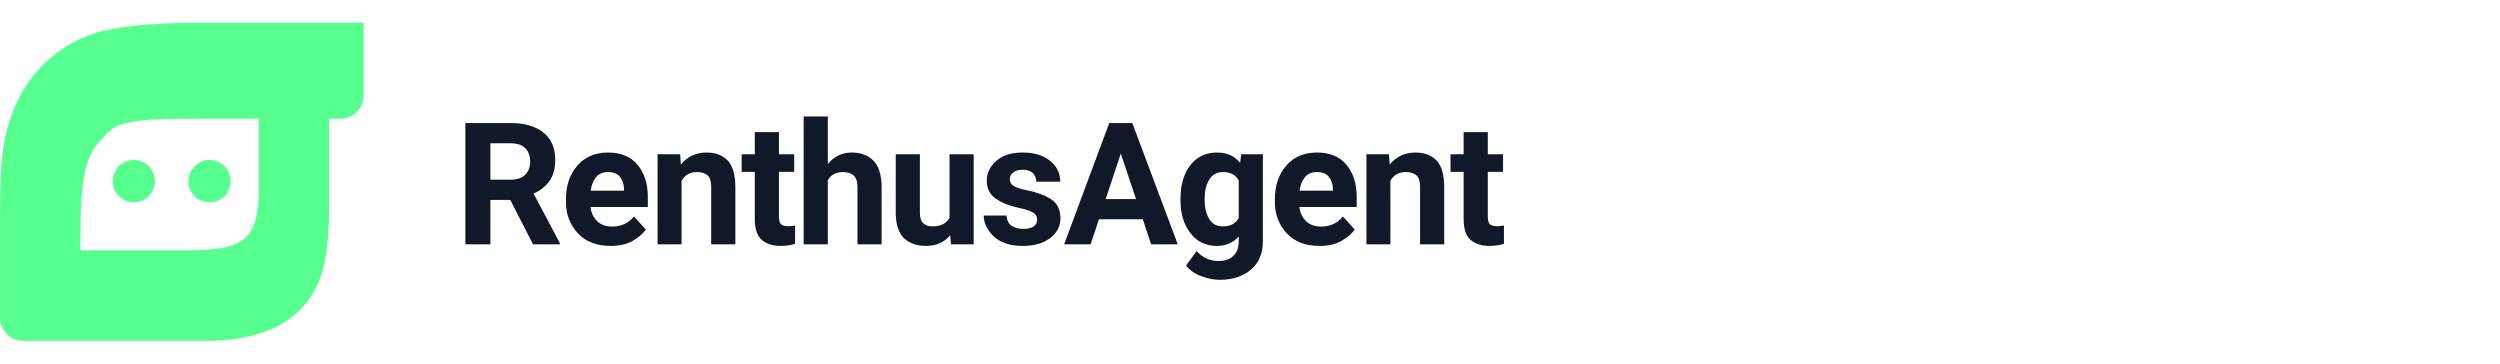
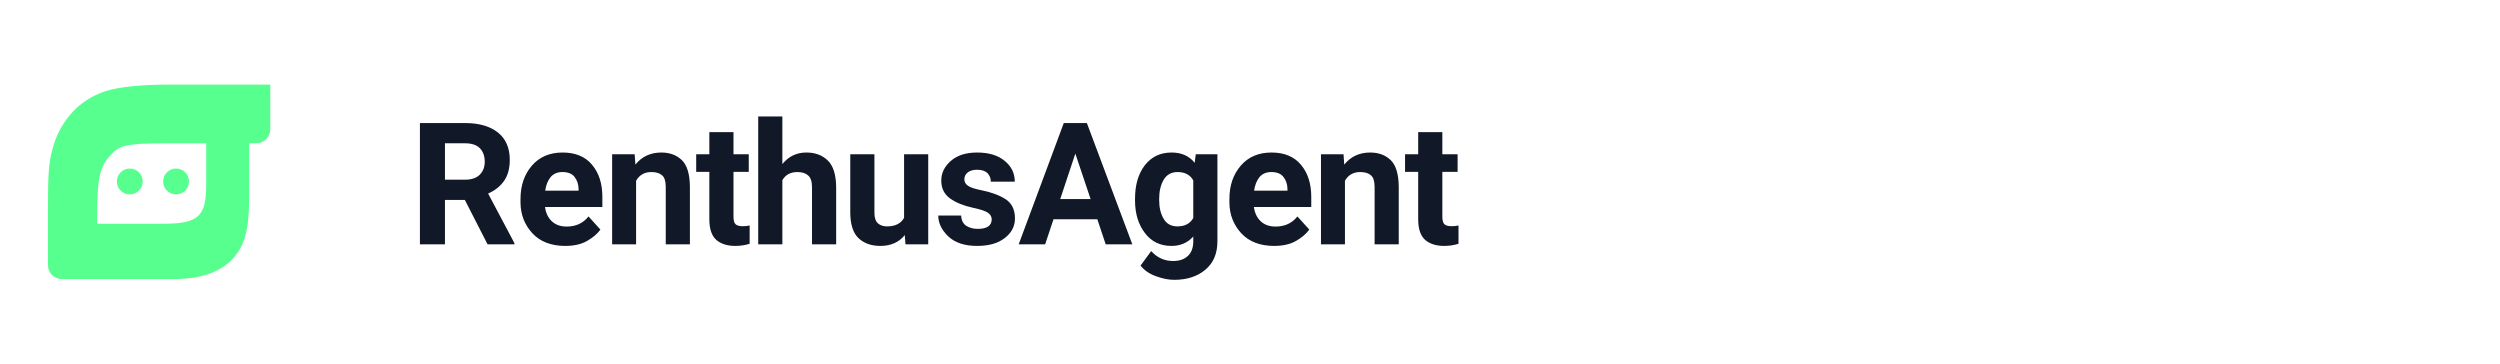
<svg xmlns="http://www.w3.org/2000/svg" width="220" height="32" viewBox="0 0 220 32" fill="none">
-   <svg x="0" y="2" width="32" height="28" viewBox="0 0 31.75 27.79" preserveAspectRatio="xMidYMid meet">
-     <path fill="#57FF8F" fill-rule="evenodd" d="M22.6 8.38l0 5.9c0,4.6 -1.12,5.6 -6.26,5.6l-9.32 0 0 -0.94c0,-5.31 0.36,-7.08 1.71,-8.61 1.36,-1.54 1.71,-1.95 8.56,-1.95l5.31 0zm-10.91 3.61c1.02,0 1.84,0.83 1.84,1.85 0,1.02 -0.82,1.85 -1.84,1.85 -1.02,0 -1.85,-0.83 -1.85,-1.85 0,-1.02 0.83,-1.85 1.85,-1.85zm6.61 0c1.02,0 1.84,0.83 1.84,1.85 0,1.02 -0.82,1.85 -1.84,1.85 -1.02,0 -1.85,-0.83 -1.85,-1.85 0,-1.02 0.83,-1.85 1.85,-1.85zm-11.28 15.8l10.92 0c3.71,0 6.55,-0.94 8.26,-2.71 1.89,-1.89 2.54,-4.31 2.54,-9.09l0 -7.61 1.01 0c1.1,0 2,-0.9 2,-2l0 -6.38 -14.46 0c-4.07,0 -7.32,0.36 -9.09,0.94 -3.77,1.25 -6.49,4.25 -7.55,8.26 -0.53,2.01 -0.65,3.31 -0.65,8.86l0 7.73c0,1.1 0.9,2 2,2l5.02 0z" />
-   </svg>
-   <text x="40" y="21.5" fill="#111827" font-family="system-ui, -apple-system, Segoe UI, Roboto, sans-serif" font-size="15" font-weight="700" letter-spacing="-0.02em">RenthusAgent</text>
+   <g transform="translate(0 2) scale(0.972)">
+     <path fill="#57FF8F" fill-rule="nonzero" d="M18.67 10.91l0 3.74c0,2.92 -0.71,3.55 -3.97,3.55l-5.91 0 0 -0.6c0,-3.36 0.23,-4.49 1.09,-5.46 0.86,-0.97 1.08,-1.23 5.42,-1.23l3.37 0zm-6.92 2.29c0.65,0 1.17,0.52 1.17,1.17 0,0.65 -0.52,1.17 -1.17,1.17 -0.65,0 -1.17,-0.52 -1.17,-1.17 0,-0.65 0.52,-1.17 1.17,-1.17zm4.19 0c0.65,0 1.17,0.52 1.17,1.17 0,0.65 -0.52,1.17 -1.17,1.17 -0.65,0 -1.17,-0.52 -1.17,-1.17 0,-0.65 0.52,-1.17 1.17,-1.17zm-7.15 10.01l6.92 0c2.36,0 4.15,-0.6 5.24,-1.72 1.2,-1.19 1.61,-2.73 1.61,-5.76l0 -4.82 0.64 0c0.7,0 1.27,-0.57 1.27,-1.27l0 -4.04 -9.17 0c-2.58,0 -4.63,0.23 -5.76,0.6 -2.39,0.78 -4.11,2.69 -4.79,5.23 -0.33,1.27 -0.41,2.1 -0.41,5.61l0 4.91c0,0.69 0.57,1.26 1.27,1.26l3.18 0z" />
+   </g>
+   <text x="36" y="21.5" fill="#111827" font-family="system-ui, -apple-system, Segoe UI, Roboto, sans-serif" font-size="15" font-weight="700" letter-spacing="-0.02em">RenthusAgent</text>
</svg>
